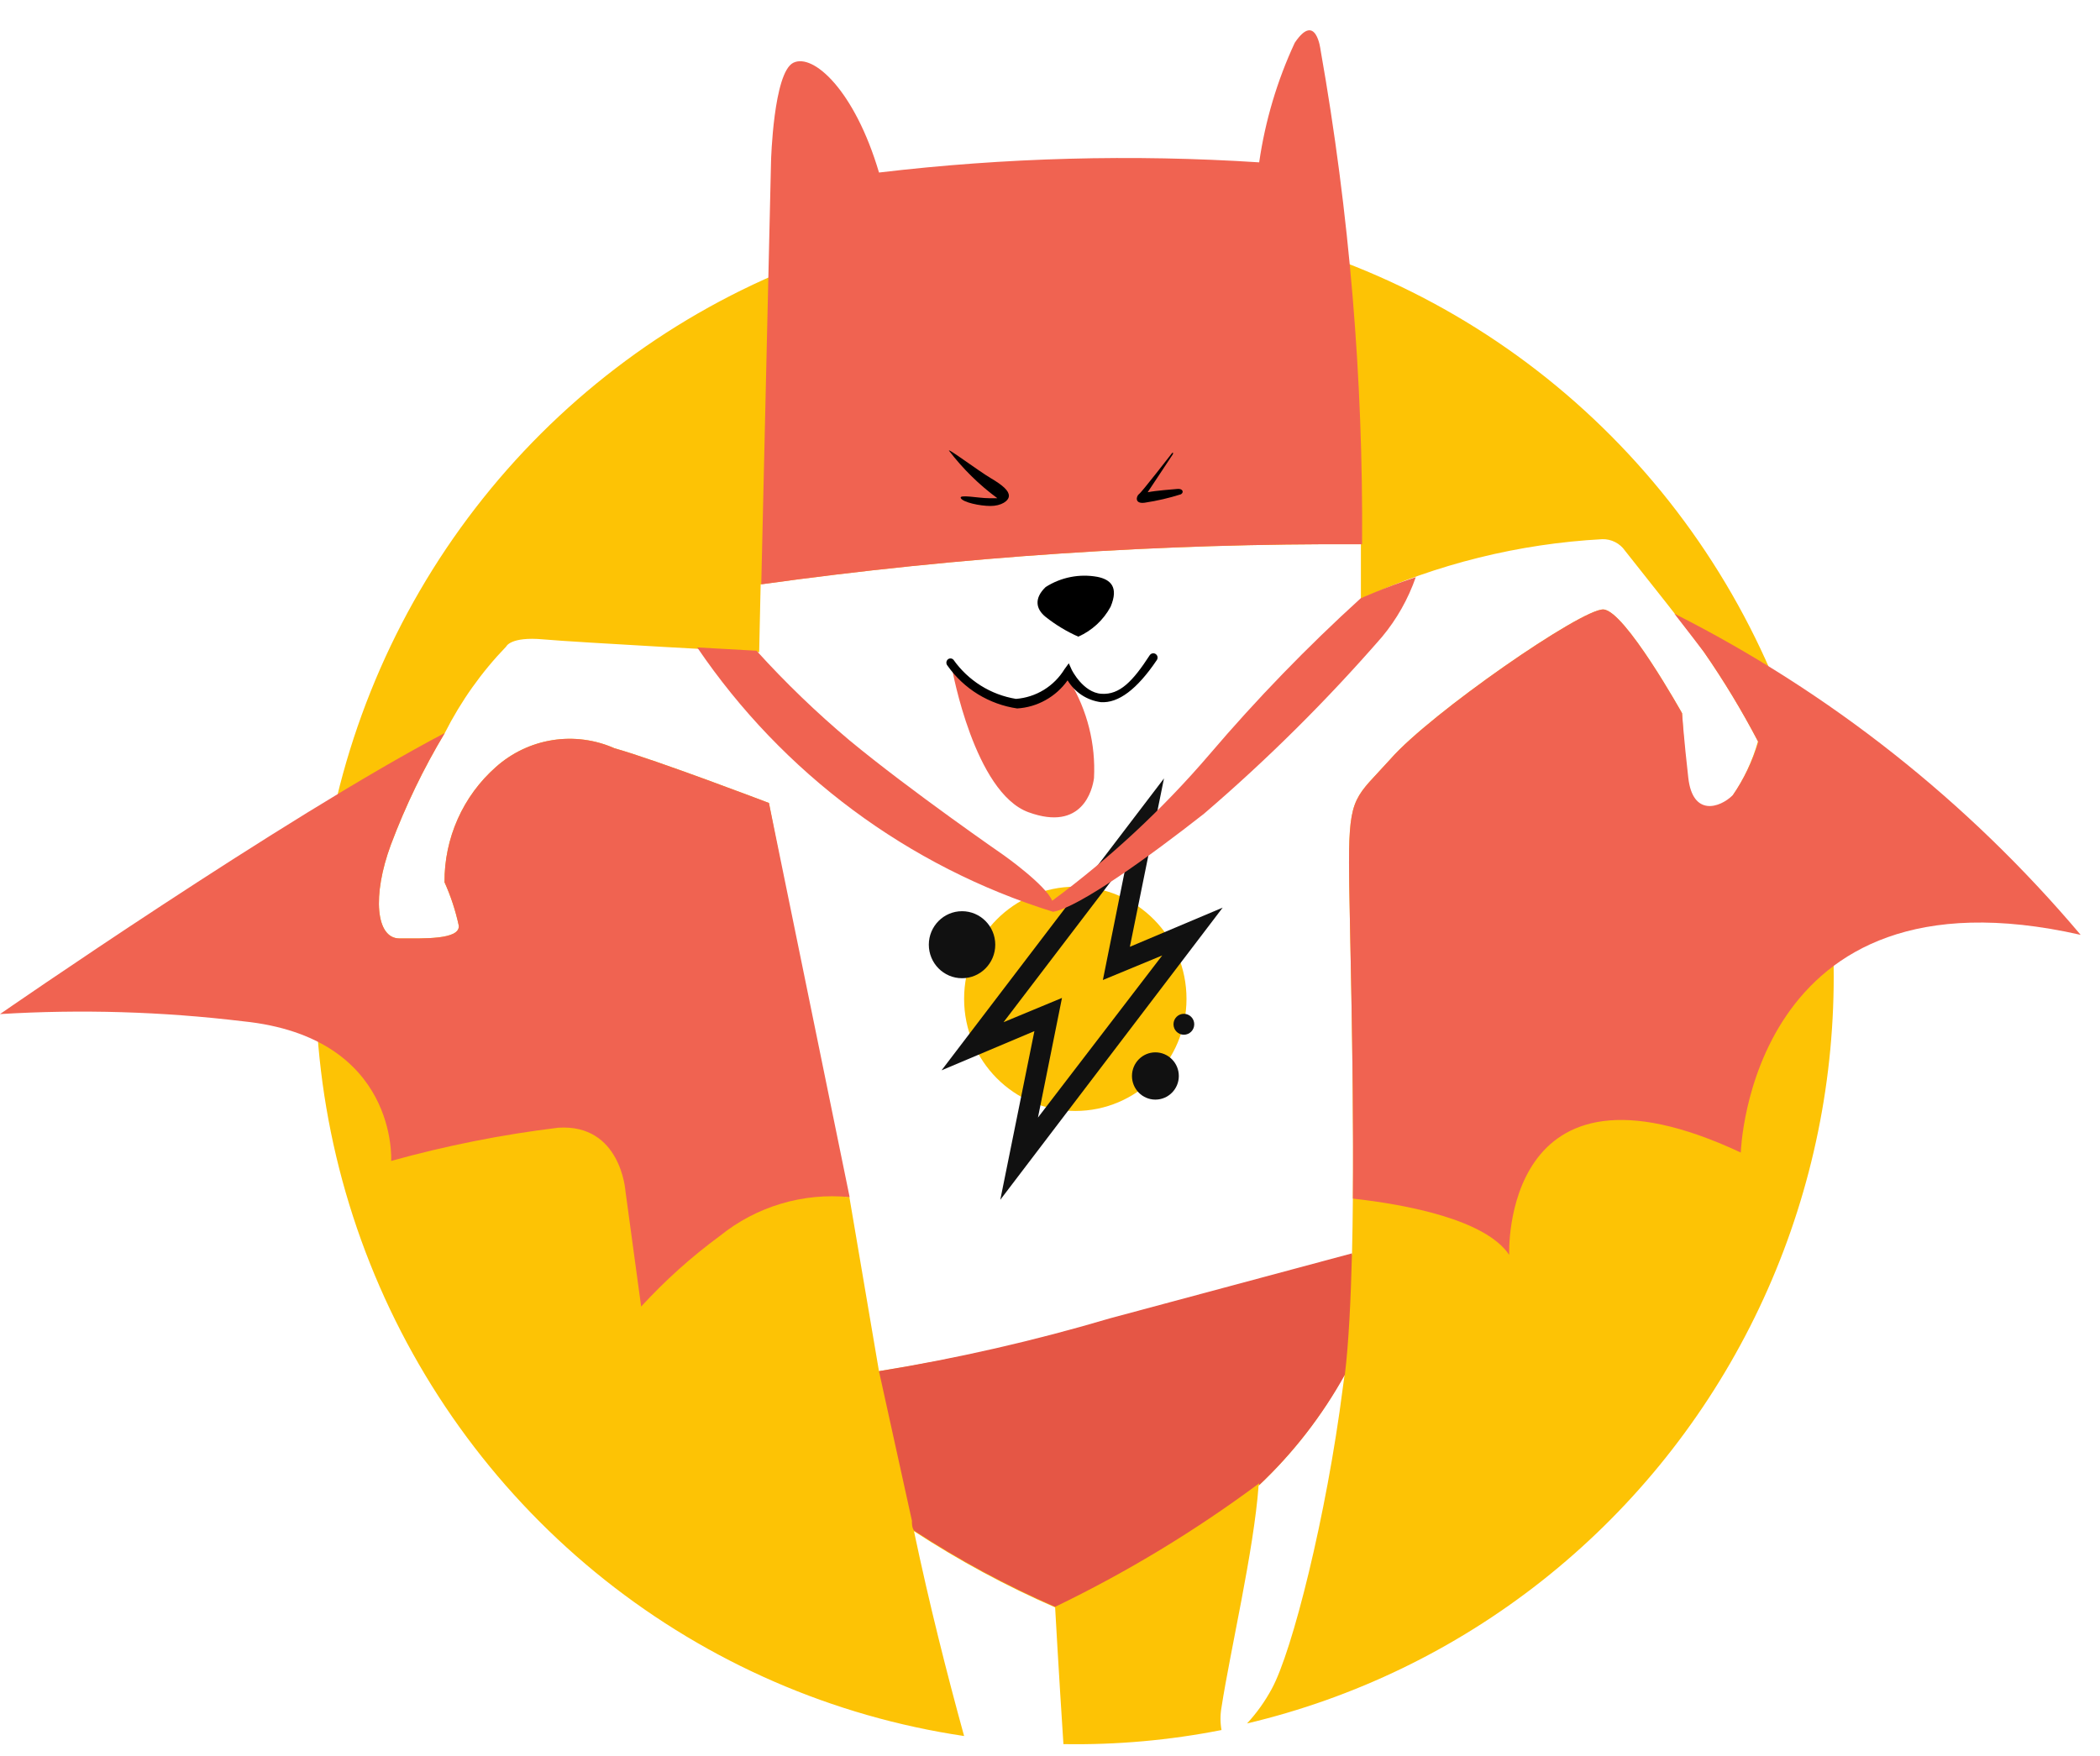
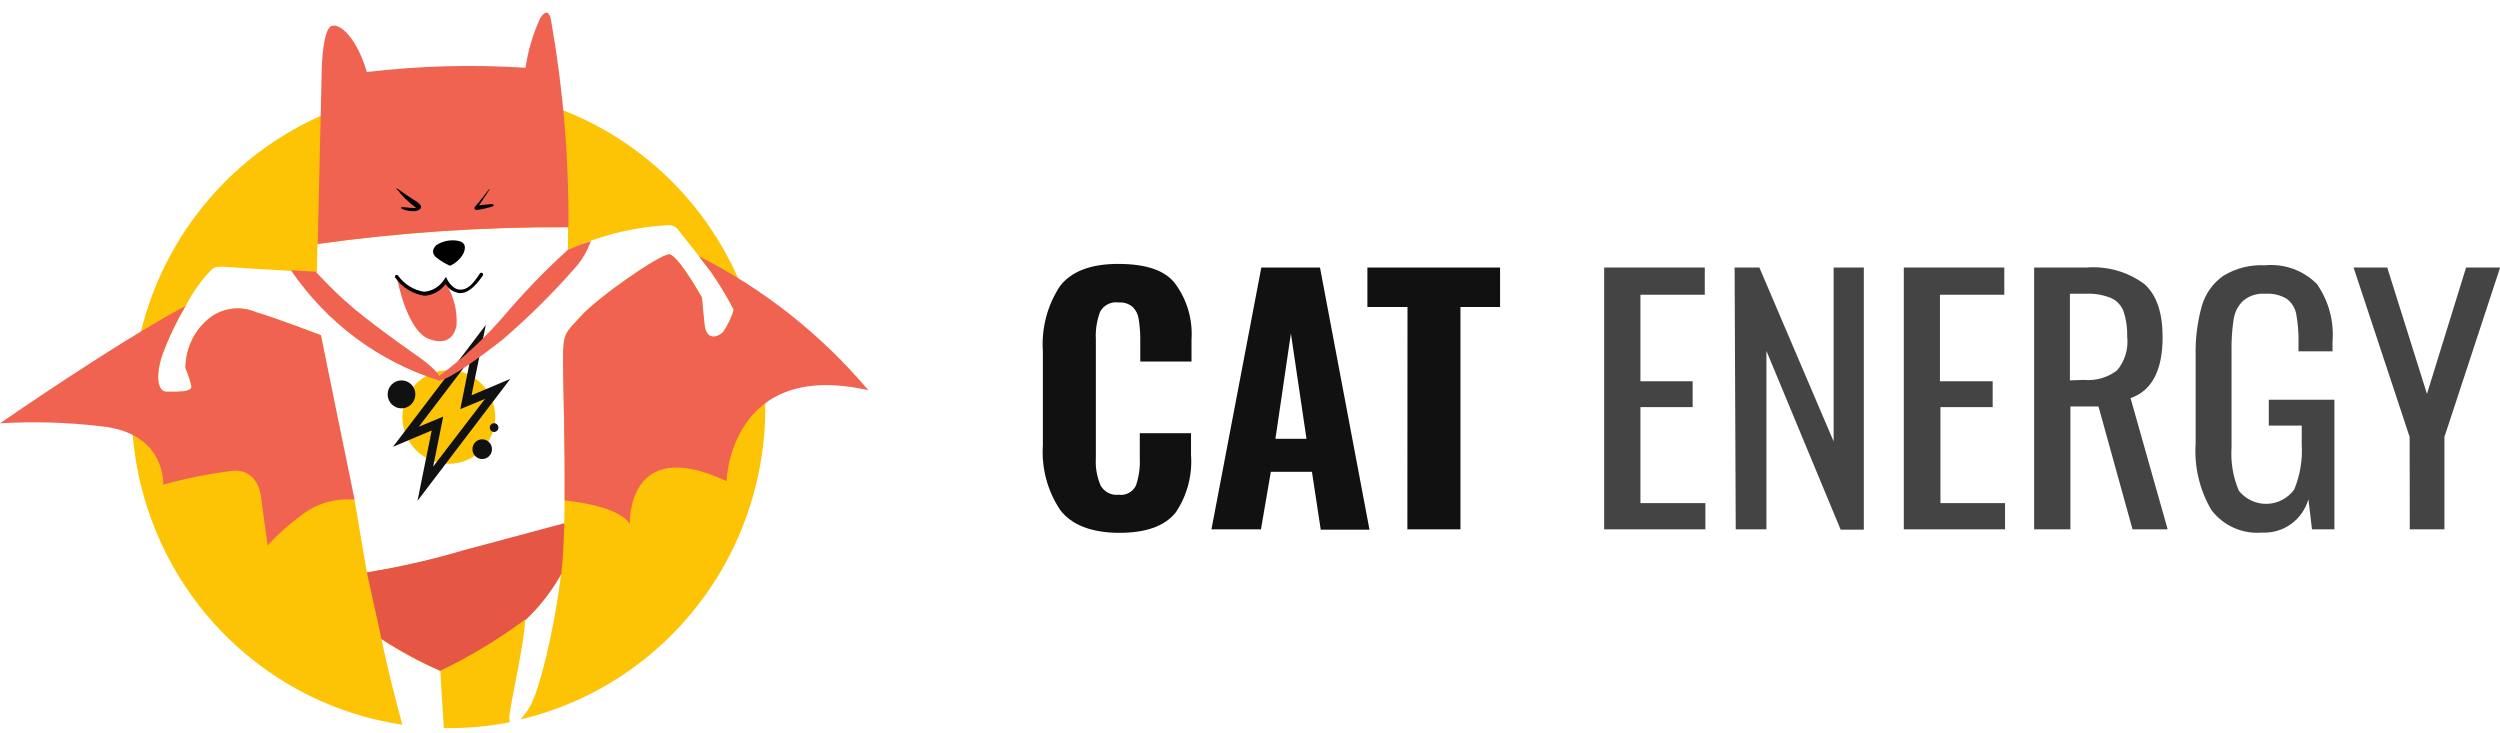
- <svg xmlns="http://www.w3.org/2000/svg" width="61" height="51" viewBox="0 0 61 51" fill="none">
+ <svg xmlns="http://www.w3.org/2000/svg" width="174" height="51" viewBox="0 0 174 51" fill="none">
  <path d="M51.582 19.854C50.097 16.265 47.705 13.131 44.646 10.765C41.586 8.399 37.965 6.883 34.143 6.368C30.321 5.853 26.433 6.357 22.865 7.831C19.297 9.304 16.174 11.695 13.807 14.765C11.44 17.835 9.912 21.478 9.376 25.329C8.84 29.18 9.313 33.106 10.75 36.715C12.186 40.324 14.535 43.491 17.562 45.899C20.59 48.307 24.19 49.873 28.005 50.44C27.505 48.624 26.997 46.617 26.549 44.488C27.852 45.34 29.224 46.082 30.649 46.703C30.649 46.703 30.753 48.58 30.89 50.675C32.431 50.701 33.97 50.564 35.482 50.266C35.443 50.048 35.443 49.824 35.482 49.606C35.732 47.981 36.421 45.053 36.559 43.167C37.552 42.23 38.395 41.142 39.057 39.943L39.005 40.326C38.531 44.027 37.541 47.981 36.938 49.076C36.742 49.438 36.502 49.774 36.223 50.075C39.341 49.337 42.263 47.924 44.785 45.934C47.308 43.943 49.372 41.423 50.833 38.548C52.294 35.673 53.118 32.512 53.247 29.284C53.377 26.056 52.808 22.838 51.582 19.854ZM50.316 23.147C49.937 23.521 49.153 23.773 49.023 22.643C48.894 21.514 48.86 20.723 48.86 20.723C48.86 20.723 47.197 17.742 46.577 17.708C45.957 17.673 41.555 20.723 40.392 22.052C39.384 23.173 39.186 23.095 39.186 25.067C39.186 26.553 39.376 32.167 39.272 36.459L32.251 38.345C30.045 38.983 27.801 39.483 25.532 39.839L24.671 34.773H24.55L22.336 23.33C22.336 23.33 19.054 22.078 17.848 21.74C17.282 21.49 16.657 21.408 16.046 21.505C15.436 21.602 14.865 21.874 14.403 22.287C13.931 22.704 13.553 23.218 13.296 23.796C13.039 24.373 12.908 24.999 12.912 25.632C13.094 26.036 13.233 26.459 13.326 26.892C13.369 27.309 12.292 27.266 11.603 27.266C10.914 27.266 10.81 26.015 11.353 24.546C11.777 23.417 12.301 22.329 12.921 21.296C13.387 20.374 13.988 19.527 14.704 18.785C14.704 18.785 14.825 18.49 15.781 18.577C16.737 18.664 22.052 18.95 22.052 18.95L22.095 16.978C27.872 16.173 33.699 15.784 39.531 15.813C39.531 16.344 39.531 16.874 39.531 17.404C41.739 16.387 44.118 15.797 46.542 15.666C46.672 15.662 46.801 15.692 46.917 15.751C47.032 15.81 47.132 15.897 47.206 16.005C47.499 16.378 49.282 18.611 49.489 18.933C50.068 19.768 50.594 20.638 51.065 21.54C50.904 22.11 50.651 22.651 50.316 23.139V23.147Z" fill="#FDC305" />
  <path d="M48.636 17.829C49.041 18.351 49.394 18.811 49.498 18.95C50.077 19.785 50.603 20.656 51.074 21.557C50.91 22.109 50.66 22.631 50.333 23.104C49.954 23.477 49.17 23.729 49.041 22.6C48.912 21.47 48.86 20.723 48.86 20.723C48.86 20.723 47.197 17.742 46.577 17.708C45.957 17.673 41.555 20.723 40.392 22.052C39.384 23.173 39.186 23.095 39.186 25.067C39.186 26.371 39.333 30.846 39.298 34.825C40.858 34.999 43.149 35.434 43.838 36.459C43.838 36.459 43.588 30.22 50.566 33.487C50.566 33.487 50.807 24.981 60.438 27.162C57.164 23.284 53.151 20.111 48.636 17.829Z" fill="#F06351" />
  <path d="M39.565 15.813C39.6 10.999 39.197 6.191 38.359 1.45C38.359 1.45 38.23 0.321 37.61 1.242C37.098 2.343 36.75 3.514 36.576 4.717C32.894 4.479 29.198 4.578 25.533 5.013C24.826 2.623 23.62 1.537 23.043 1.824C22.466 2.111 22.397 4.674 22.397 4.674L22.113 16.978C27.896 16.172 33.728 15.783 39.565 15.813Z" fill="#F06351" />
  <path d="M39.065 39.943C39.177 39.014 39.237 37.78 39.272 36.416L32.252 38.301C30.046 38.955 27.802 39.468 25.532 39.839L26.489 44.184C26.489 44.279 26.489 44.375 26.549 44.47C27.852 45.323 29.224 46.064 30.649 46.686C32.733 45.681 34.717 44.48 36.576 43.097V43.15C37.565 42.217 38.404 41.135 39.065 39.943Z" fill="#E55645" />
  <path d="M27.566 13.094C27.523 13.007 28.427 13.685 28.78 13.893C29.133 14.102 29.306 14.258 29.306 14.406C29.306 14.554 29.082 14.701 28.772 14.701C28.462 14.701 27.979 14.597 27.91 14.475C27.841 14.354 28.427 14.475 28.72 14.475H28.97C28.439 14.084 27.967 13.619 27.566 13.094Z" fill="black" />
  <path d="M34.026 13.189C34.026 13.189 33.165 14.302 33.087 14.354C33.01 14.406 32.941 14.649 33.251 14.606C33.607 14.552 33.959 14.471 34.302 14.362C34.397 14.31 34.362 14.189 34.199 14.206C34.035 14.223 33.613 14.249 33.337 14.302L34.069 13.198C34.069 13.198 34.095 13.094 34.026 13.189Z" fill="black" />
  <path d="M31.322 18.498C31.721 18.321 32.051 18.016 32.26 17.63C32.502 17.056 32.26 16.839 31.881 16.761C31.36 16.665 30.822 16.77 30.374 17.056C30.038 17.378 30.081 17.69 30.374 17.925C30.665 18.155 30.983 18.348 31.322 18.498Z" fill="black" />
  <path d="M31.011 19.593C30.912 19.79 30.778 19.967 30.615 20.115C30.37 20.314 30.068 20.429 29.754 20.445C29.279 20.492 28.805 20.355 28.427 20.062C28.253 19.96 28.099 19.828 27.971 19.672C27.884 19.577 27.779 19.503 27.66 19.454C27.66 19.454 28.306 23.026 29.874 23.599C31.442 24.172 31.735 22.939 31.778 22.608C31.83 21.62 31.584 20.638 31.072 19.793C31.072 19.532 31.054 19.706 31.011 19.593Z" fill="#F06351" />
  <path d="M29.547 20.584C29.144 20.525 28.757 20.385 28.409 20.172C28.061 19.958 27.759 19.676 27.523 19.341C27.502 19.317 27.49 19.287 27.49 19.254C27.49 19.222 27.502 19.192 27.523 19.168C27.534 19.156 27.547 19.147 27.562 19.14C27.577 19.134 27.593 19.131 27.609 19.131C27.625 19.131 27.641 19.134 27.655 19.14C27.67 19.147 27.684 19.156 27.695 19.168C27.908 19.469 28.178 19.725 28.491 19.921C28.802 20.116 29.15 20.247 29.512 20.306C29.799 20.284 30.077 20.194 30.323 20.043C30.568 19.892 30.775 19.684 30.925 19.437L31.046 19.272L31.132 19.463C31.132 19.463 31.459 20.123 31.993 20.158C32.527 20.193 32.906 19.793 33.397 19.037C33.416 19.01 33.444 18.99 33.476 18.984C33.509 18.977 33.542 18.984 33.57 19.003C33.597 19.021 33.616 19.05 33.623 19.082C33.629 19.115 33.622 19.149 33.604 19.176C33.03 20.028 32.487 20.436 31.976 20.401C31.779 20.375 31.589 20.304 31.422 20.195C31.255 20.085 31.115 19.939 31.011 19.767C30.843 20.005 30.624 20.201 30.37 20.342C30.117 20.484 29.836 20.566 29.547 20.584Z" fill="black" />
  <path d="M31.235 32.279C33.019 32.279 34.465 30.821 34.465 29.021C34.465 27.221 33.019 25.763 31.235 25.763C29.451 25.763 28.005 27.221 28.005 29.021C28.005 30.821 29.451 32.279 31.235 32.279Z" fill="#FDC305" />
  <path d="M35.516 26.371L32.82 27.509L33.811 22.617L27.35 31.098L30.047 29.959L29.056 34.86L35.516 26.371ZM29.151 29.699L32.734 24.998L32.036 28.474L33.759 27.761L30.15 32.471L30.848 28.995L29.151 29.699Z" fill="#111111" />
  <path d="M27.945 28.422C28.477 28.422 28.91 27.986 28.91 27.448C28.91 26.911 28.477 26.475 27.945 26.475C27.412 26.475 26.98 26.911 26.98 27.448C26.98 27.986 27.412 28.422 27.945 28.422Z" fill="#111111" />
  <path d="M33.561 31.949C33.937 31.949 34.242 31.642 34.242 31.263C34.242 30.884 33.937 30.576 33.561 30.576C33.185 30.576 32.881 30.884 32.881 31.263C32.881 31.642 33.185 31.949 33.561 31.949Z" fill="#111111" />
  <path d="M34.388 30.064C34.555 30.064 34.69 29.928 34.69 29.76C34.69 29.592 34.555 29.456 34.388 29.456C34.222 29.456 34.087 29.592 34.087 29.76C34.087 29.928 34.222 30.064 34.388 30.064Z" fill="#111111" />
  <path d="M39.522 17.386C37.967 18.8 36.503 20.312 35.138 21.913C33.778 23.503 32.243 24.931 30.564 26.171C30.374 25.71 29.159 24.85 29.159 24.85C29.159 24.85 26.454 22.982 24.68 21.514C23.721 20.708 22.817 19.837 21.975 18.907L20.252 18.811C22.739 22.476 26.383 25.183 30.589 26.492C31.33 26.371 33.415 24.868 34.974 23.642C36.819 22.06 38.546 20.344 40.143 18.507C40.572 17.993 40.904 17.404 41.125 16.769C40.143 17.099 39.522 17.386 39.522 17.386Z" fill="#F06351" />
  <path d="M22.336 23.33C22.336 23.33 19.054 22.078 17.848 21.74C17.282 21.49 16.657 21.408 16.046 21.505C15.436 21.602 14.865 21.874 14.403 22.287C13.931 22.704 13.553 23.218 13.296 23.796C13.039 24.373 12.908 24.999 12.912 25.632C13.094 26.036 13.233 26.459 13.326 26.892C13.369 27.309 12.292 27.266 11.603 27.266C10.914 27.266 10.81 26.015 11.353 24.546C11.777 23.417 12.301 22.329 12.921 21.296C8.226 23.764 0 29.464 0 29.464C2.353 29.321 4.714 29.391 7.055 29.673C11.578 30.133 11.362 33.731 11.362 33.731C12.953 33.288 14.574 32.966 16.212 32.766C18.038 32.645 18.168 34.608 18.168 34.608L18.624 37.962C19.317 37.206 20.082 36.519 20.907 35.912C21.97 35.053 23.324 34.648 24.68 34.782L22.336 23.33Z" fill="#F06351" />
+   <path d="M73.79 35.495C72.903 34.168 72.478 32.581 72.584 30.985V24.468C72.472 22.86 72.89 21.259 73.773 19.915C74.571 18.878 75.935 18.362 77.864 18.368C79.794 18.374 81.1 18.829 81.784 19.732C82.617 20.852 83.023 22.237 82.929 23.634V25.163H79.363V23.503C79.358 23.067 79.321 22.631 79.251 22.2C79.208 21.888 79.066 21.599 78.846 21.375C78.711 21.257 78.553 21.168 78.383 21.113C78.213 21.058 78.034 21.038 77.856 21.053C77.6 21.015 77.339 21.056 77.108 21.173C76.876 21.29 76.686 21.475 76.564 21.705C76.337 22.315 76.237 22.966 76.271 23.616V31.889C76.231 32.544 76.347 33.199 76.607 33.8C76.731 34.017 76.915 34.193 77.137 34.305C77.359 34.418 77.609 34.463 77.856 34.434C78.098 34.469 78.345 34.425 78.562 34.31C78.778 34.195 78.953 34.013 79.062 33.791C79.27 33.18 79.361 32.534 79.329 31.889V30.151H82.895V31.654C83 33.072 82.626 34.483 81.835 35.66C81.077 36.615 79.768 37.085 77.907 37.085C76.047 37.085 74.591 36.563 73.79 35.495Z" fill="#111111" />
+   <path d="M87.788 18.62H91.871L95.317 36.867H91.923L91.311 32.836H88.451L87.762 36.841H84.317L87.788 18.62ZM90.932 30.542L89.847 23.208L88.77 30.542H90.932Z" fill="#111111" />
+   <path d="M97.962 21.366H95.171V18.62H104.405V21.366H101.648V36.841H97.953L97.962 21.366Z" fill="#111111" />
+   <path d="M111.65 18.62H118.653V20.514H114.174V26.536H117.809V28.335H114.174V35.017H118.696V36.841H111.65V18.62Z" fill="#444444" />
+   <path d="M120.729 18.62H122.452L127.62 30.724V18.62H129.722V36.867H128.111L122.943 24.424V36.841H120.807L120.729 18.62Z" fill="#444444" />
+   <path d="M132.505 18.62H139.499V20.514H135.02V26.536H138.69V28.335H135.055V35.017H139.551V36.841H132.505V18.62Z" fill="#444444" />
+   <path d="M141.576 18.62H145.211C146.643 18.504 148.07 18.907 149.234 19.758C150.095 20.514 150.517 21.748 150.517 23.46C150.517 25.777 149.773 27.194 148.286 27.709L150.87 36.841H148.424L146.055 28.291H144.1V36.841H141.576V18.62ZM145.021 26.44C145.851 26.521 146.681 26.286 147.347 25.78C147.618 25.457 147.82 25.081 147.942 24.676C148.063 24.271 148.101 23.846 148.053 23.425C148.071 22.836 147.986 22.248 147.804 21.687C147.73 21.481 147.615 21.291 147.467 21.13C147.319 20.969 147.141 20.839 146.942 20.749C146.383 20.518 145.78 20.414 145.176 20.445H144.065V26.475L145.021 26.44Z" fill="#444444" />
+   <path d="M153.911 35.495C153.088 34.093 152.707 32.471 152.817 30.846V24.763C152.788 23.59 152.933 22.418 153.248 21.288C153.497 20.438 154.026 19.699 154.747 19.194C155.618 18.664 156.626 18.41 157.641 18.464C158.298 18.401 158.961 18.483 159.582 18.705C160.204 18.927 160.771 19.284 161.242 19.75C162.068 20.918 162.459 22.343 162.344 23.773V24.451H159.976V23.886C159.992 23.21 159.94 22.535 159.821 21.87C159.742 21.444 159.509 21.063 159.166 20.801C158.719 20.535 158.202 20.411 157.684 20.445C157.122 20.396 156.562 20.571 156.125 20.931C155.768 21.273 155.534 21.726 155.462 22.218C155.353 22.933 155.304 23.657 155.315 24.381V31.15C155.247 32.178 155.421 33.209 155.824 34.156C156.057 34.448 156.354 34.681 156.691 34.84C157.028 34.998 157.396 35.076 157.768 35.068C158.139 35.061 158.504 34.968 158.835 34.796C159.165 34.624 159.452 34.379 159.674 34.078C160.089 33.076 160.269 31.991 160.2 30.907V29.621H157.908V27.822H162.474V36.841H160.914L160.665 34.747C160.467 35.443 160.042 36.051 159.459 36.472C158.876 36.893 158.168 37.103 157.452 37.067C156.778 37.127 156.1 37.014 155.481 36.739C154.862 36.465 154.322 36.036 153.911 35.495Z" fill="#444444" />
+   <path d="M167.711 30.411L163.809 18.62H166.152L168.917 27.414L171.639 18.62H174.008L170.132 30.411V36.841H167.72L167.711 30.411Z" fill="#444444" />
</svg>
